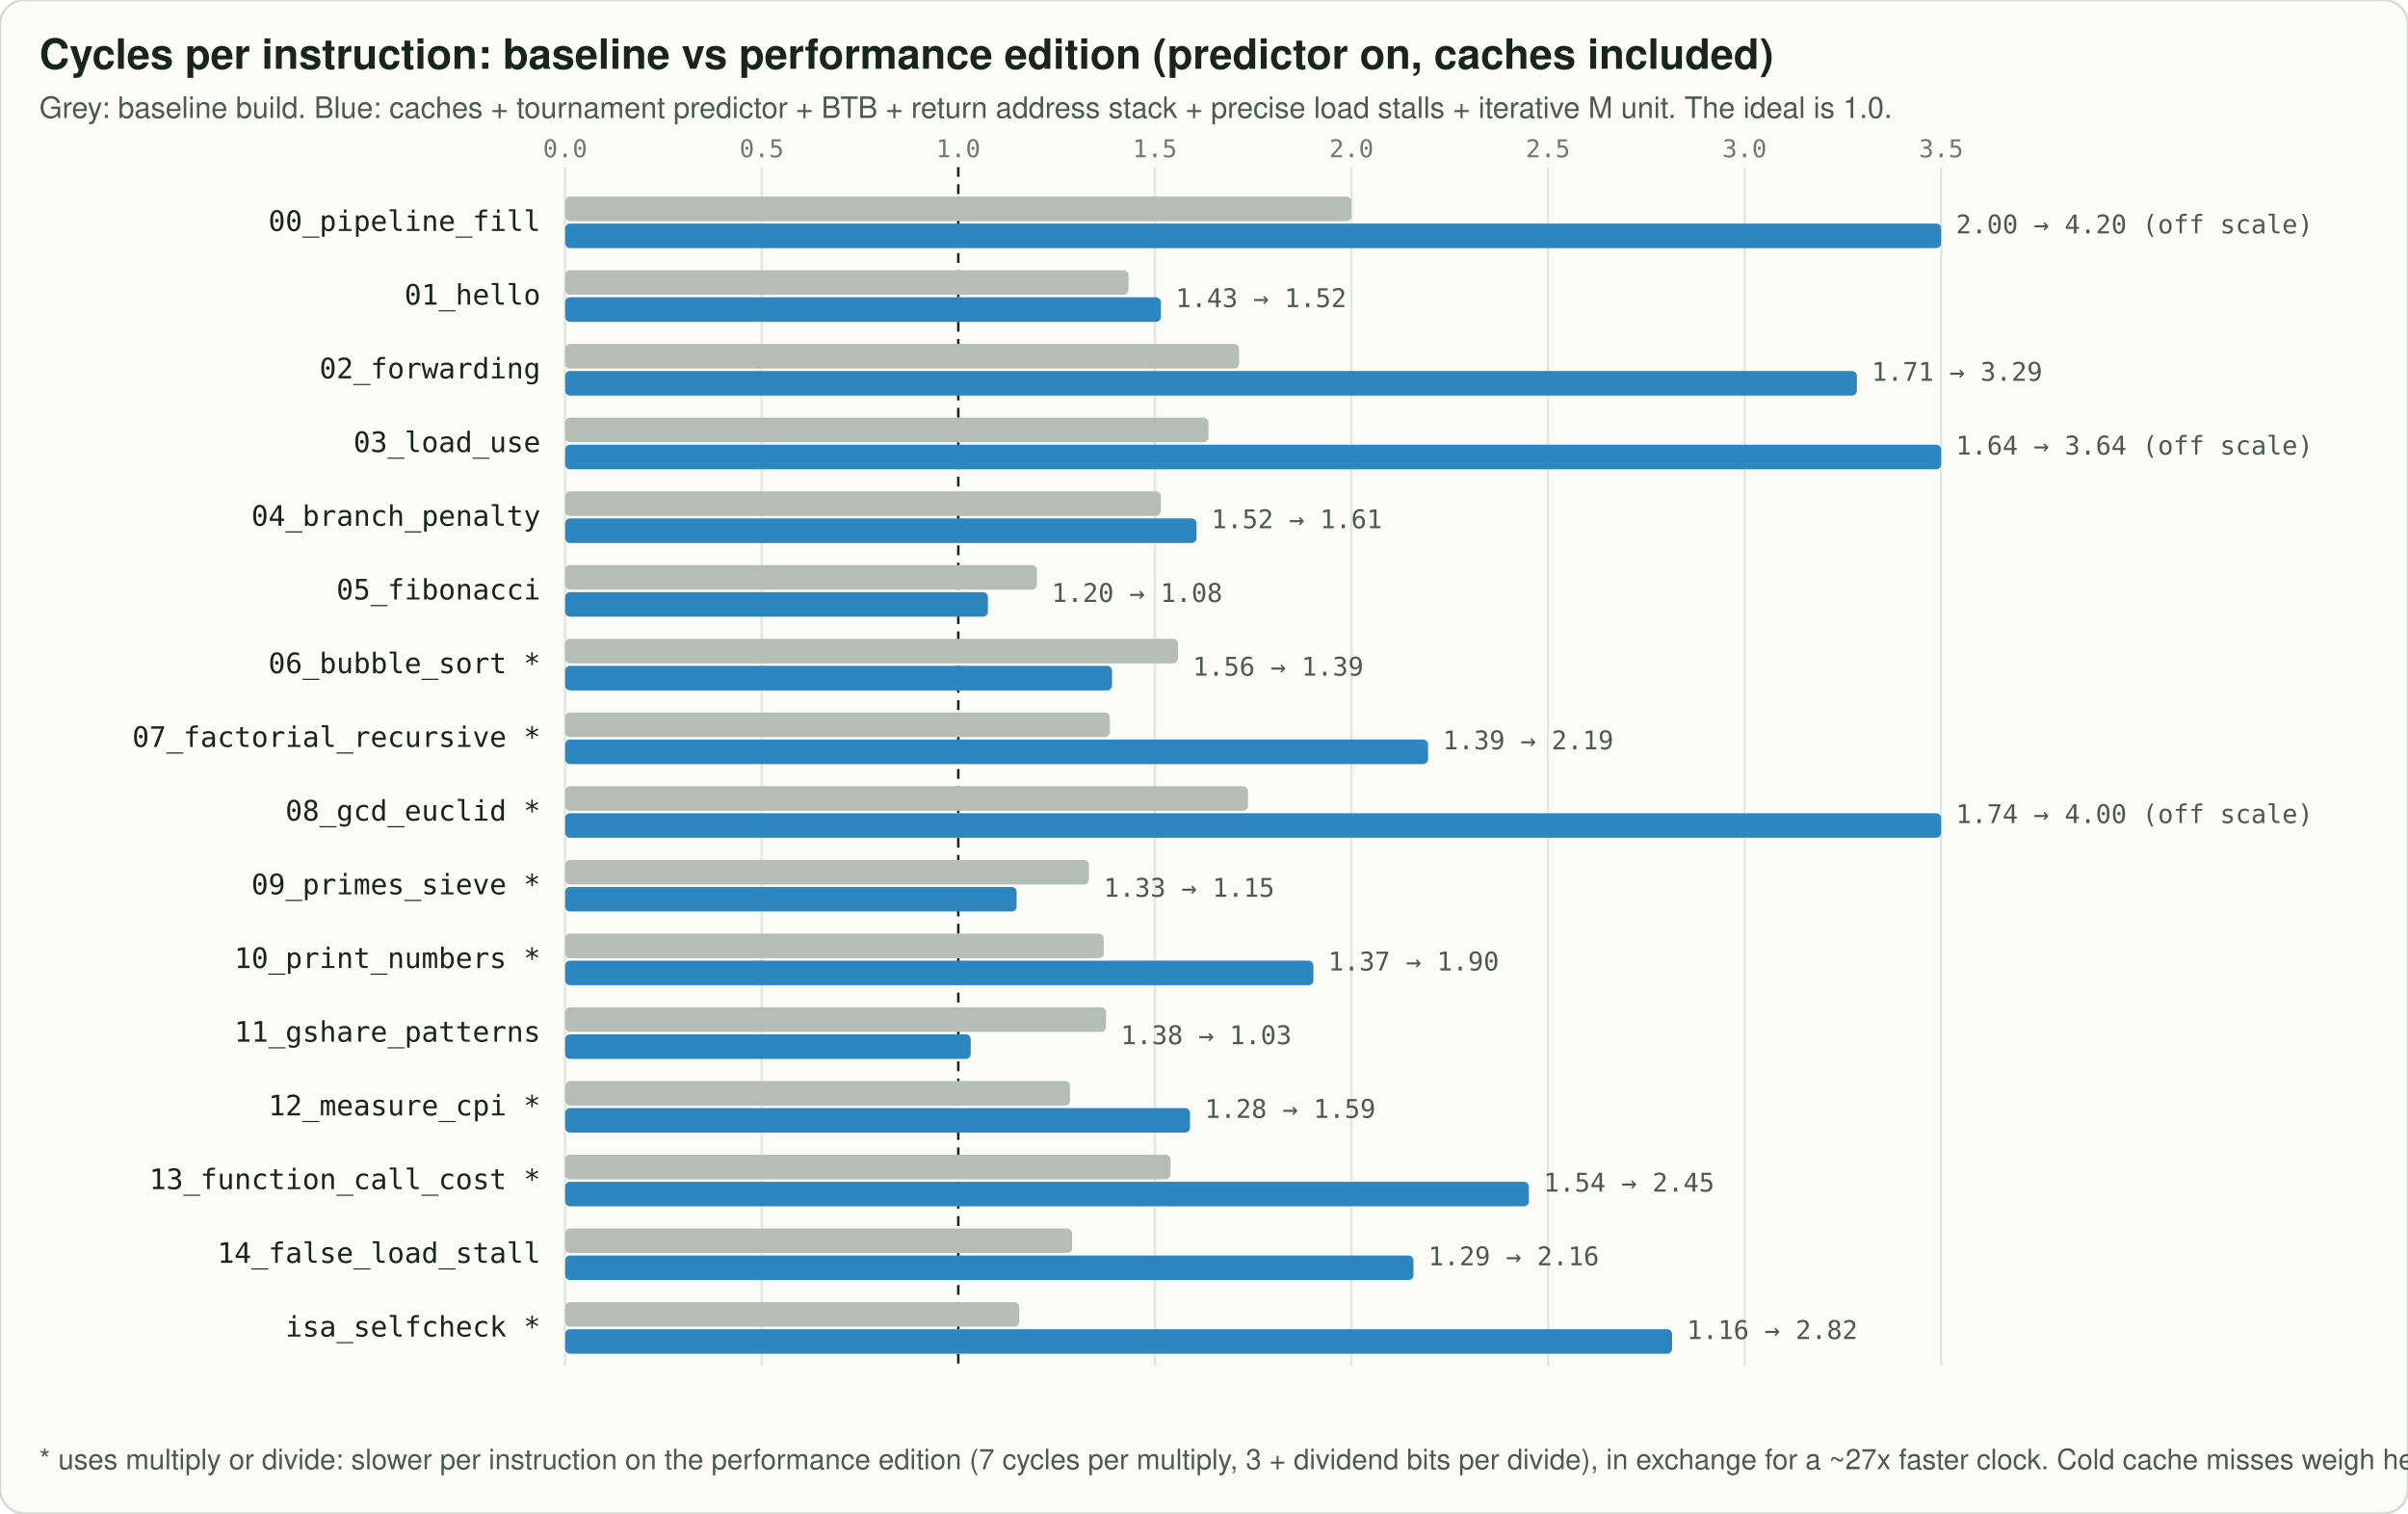
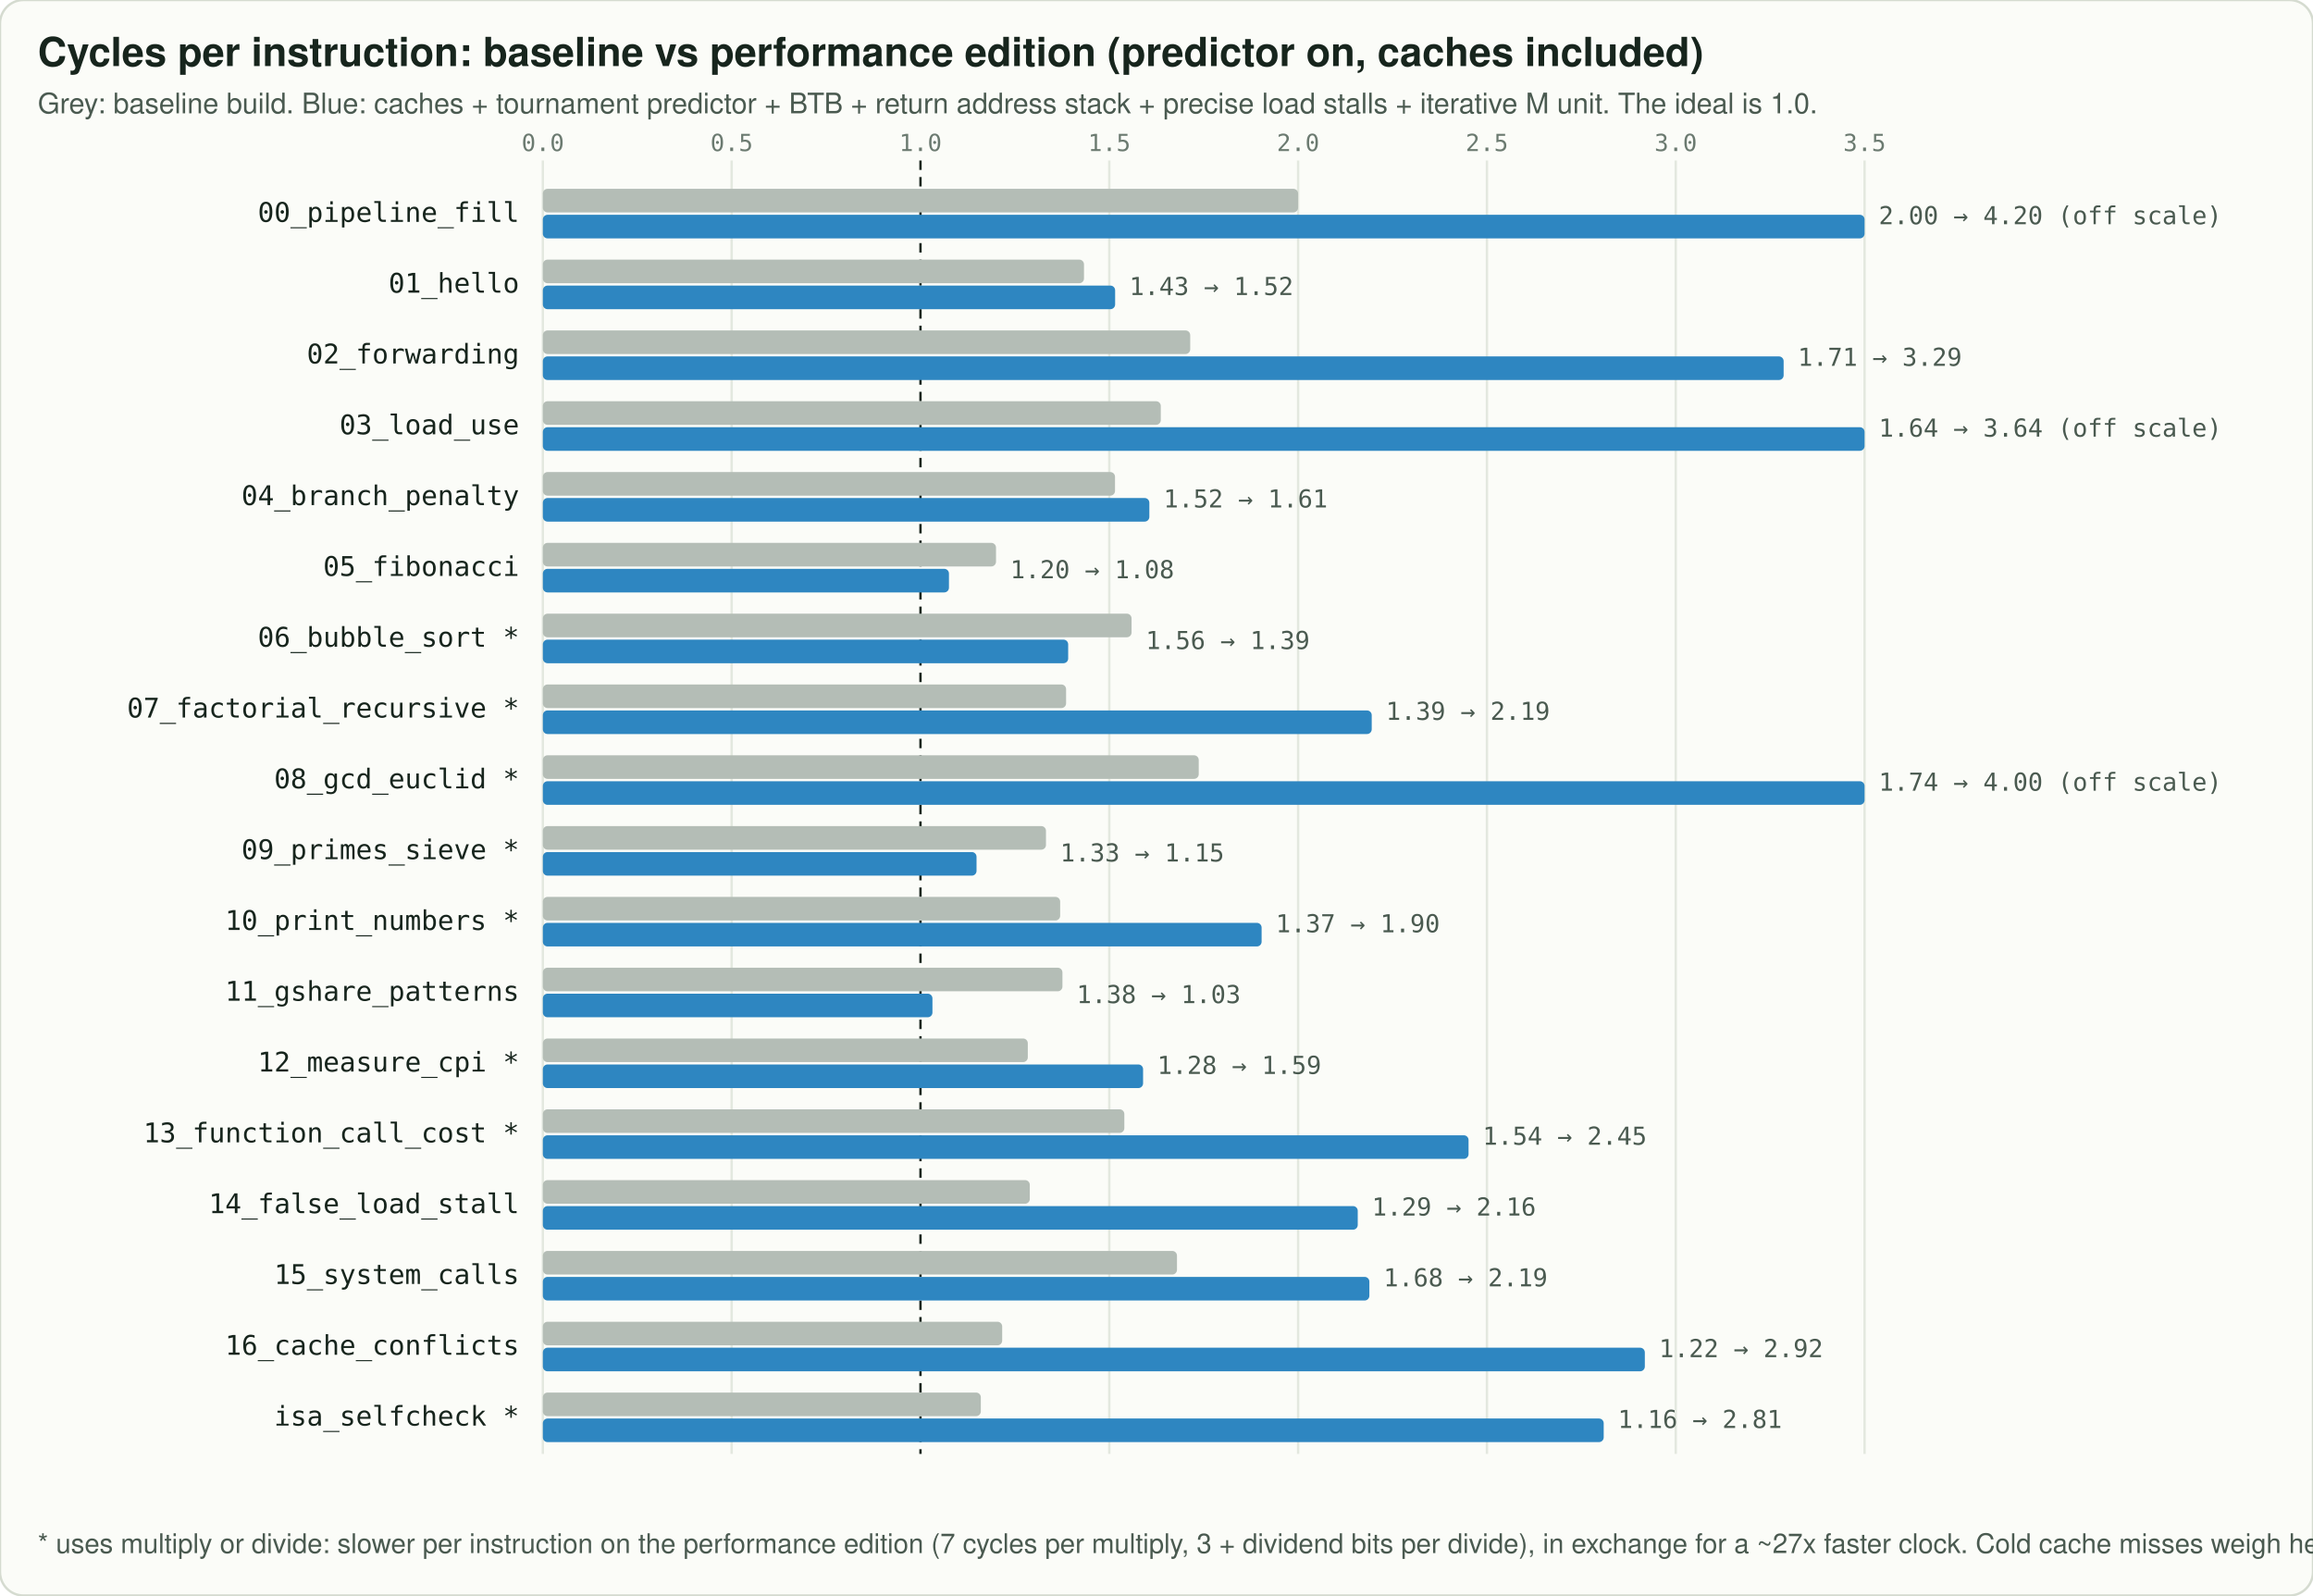
- <svg xmlns="http://www.w3.org/2000/svg" viewBox="0 0 980 616" width="980" height="616">
+ <svg xmlns="http://www.w3.org/2000/svg" viewBox="0 0 980 676" width="980" height="676">
  <rect width="100%" height="100%" rx="10" fill="#FBFCF8" stroke="#D5DBD0" />
  <text x="16" y="28" font-family="'IBM Plex Sans','Segoe UI',Helvetica,Arial,sans-serif" font-size="17" font-weight="600" fill="#17251D">Cycles per instruction: baseline vs performance edition (predictor on, caches included)</text>
  <text x="16" y="48" font-family="'IBM Plex Sans','Segoe UI',Helvetica,Arial,sans-serif" font-size="12" fill="#4A5A50">Grey: baseline build. Blue: caches + tournament predictor + BTB + return address stack + precise load stalls + iterative M unit. The ideal is 1.0.</text>
-   <line x1="230" x2="230" y1="68" y2="556" stroke="#E3E8DF" />
+   <line x1="230" x2="230" y1="68" y2="616" stroke="#E3E8DF" />
  <text x="230" y="64" font-family="'IBM Plex Mono',Consolas,monospace" font-size="10" fill="#6B7A70" text-anchor="middle">0.0</text>
-   <line x1="310" x2="310" y1="68" y2="556" stroke="#E3E8DF" />
+   <line x1="310" x2="310" y1="68" y2="616" stroke="#E3E8DF" />
  <text x="310" y="64" font-family="'IBM Plex Mono',Consolas,monospace" font-size="10" fill="#6B7A70" text-anchor="middle">0.5</text>
-   <line x1="390" x2="390" y1="68" y2="556" stroke="#17251D" stroke-dasharray="4 3" />
+   <line x1="390" x2="390" y1="68" y2="616" stroke="#17251D" stroke-dasharray="4 3" />
  <text x="390" y="64" font-family="'IBM Plex Mono',Consolas,monospace" font-size="10" fill="#6B7A70" text-anchor="middle">1.0</text>
-   <line x1="470" x2="470" y1="68" y2="556" stroke="#E3E8DF" />
+   <line x1="470" x2="470" y1="68" y2="616" stroke="#E3E8DF" />
  <text x="470" y="64" font-family="'IBM Plex Mono',Consolas,monospace" font-size="10" fill="#6B7A70" text-anchor="middle">1.5</text>
-   <line x1="550" x2="550" y1="68" y2="556" stroke="#E3E8DF" />
+   <line x1="550" x2="550" y1="68" y2="616" stroke="#E3E8DF" />
  <text x="550" y="64" font-family="'IBM Plex Mono',Consolas,monospace" font-size="10" fill="#6B7A70" text-anchor="middle">2.0</text>
-   <line x1="630" x2="630" y1="68" y2="556" stroke="#E3E8DF" />
+   <line x1="630" x2="630" y1="68" y2="616" stroke="#E3E8DF" />
  <text x="630" y="64" font-family="'IBM Plex Mono',Consolas,monospace" font-size="10" fill="#6B7A70" text-anchor="middle">2.5</text>
-   <line x1="710" x2="710" y1="68" y2="556" stroke="#E3E8DF" />
+   <line x1="710" x2="710" y1="68" y2="616" stroke="#E3E8DF" />
  <text x="710" y="64" font-family="'IBM Plex Mono',Consolas,monospace" font-size="10" fill="#6B7A70" text-anchor="middle">3.0</text>
-   <line x1="790" x2="790" y1="68" y2="556" stroke="#E3E8DF" />
+   <line x1="790" x2="790" y1="68" y2="616" stroke="#E3E8DF" />
  <text x="790" y="64" font-family="'IBM Plex Mono',Consolas,monospace" font-size="10" fill="#6B7A70" text-anchor="middle">3.5</text>
  <text x="220" y="94" font-family="'IBM Plex Mono',Consolas,monospace" font-size="11.5" fill="#17251D" text-anchor="end">00_pipeline_fill</text>
  <rect x="230" y="80" width="320" height="10" rx="2" fill="#B4BDB6" />
  <rect x="230" y="91" width="560" height="10" rx="2" fill="#2E86C1" />
  <text x="796" y="95" font-family="'IBM Plex Mono',Consolas,monospace" font-size="10.5" fill="#4A5A50">2.00 → 4.20 (off scale)</text>
  <text x="220" y="124" font-family="'IBM Plex Mono',Consolas,monospace" font-size="11.5" fill="#17251D" text-anchor="end">01_hello</text>
  <rect x="230" y="110" width="229.278" height="10" rx="2" fill="#B4BDB6" />
  <rect x="230" y="121" width="242.474" height="10" rx="2" fill="#2E86C1" />
  <text x="478.474" y="125" font-family="'IBM Plex Mono',Consolas,monospace" font-size="10.5" fill="#4A5A50">1.43 → 1.52</text>
  <text x="220" y="154" font-family="'IBM Plex Mono',Consolas,monospace" font-size="11.5" fill="#17251D" text-anchor="end">02_forwarding</text>
  <rect x="230" y="140" width="274.286" height="10" rx="2" fill="#B4BDB6" />
  <rect x="230" y="151" width="525.714" height="10" rx="2" fill="#2E86C1" />
  <text x="761.714" y="155" font-family="'IBM Plex Mono',Consolas,monospace" font-size="10.5" fill="#4A5A50">1.71 → 3.29</text>
  <text x="220" y="184" font-family="'IBM Plex Mono',Consolas,monospace" font-size="11.5" fill="#17251D" text-anchor="end">03_load_use</text>
  <rect x="230" y="170" width="261.818" height="10" rx="2" fill="#B4BDB6" />
  <rect x="230" y="181" width="560" height="10" rx="2" fill="#2E86C1" />
  <text x="796" y="185" font-family="'IBM Plex Mono',Consolas,monospace" font-size="10.5" fill="#4A5A50">1.64 → 3.64 (off scale)</text>
  <text x="220" y="214" font-family="'IBM Plex Mono',Consolas,monospace" font-size="11.5" fill="#17251D" text-anchor="end">04_branch_penalty</text>
  <rect x="230" y="200" width="242.424" height="10" rx="2" fill="#B4BDB6" />
  <rect x="230" y="211" width="256.97" height="10" rx="2" fill="#2E86C1" />
  <text x="492.97" y="215" font-family="'IBM Plex Mono',Consolas,monospace" font-size="10.5" fill="#4A5A50">1.52 → 1.61</text>
  <text x="220" y="244" font-family="'IBM Plex Mono',Consolas,monospace" font-size="11.5" fill="#17251D" text-anchor="end">05_fibonacci</text>
  <rect x="230" y="230" width="192" height="10" rx="2" fill="#B4BDB6" />
  <rect x="230" y="241" width="172.066" height="10" rx="2" fill="#2E86C1" />
  <text x="428" y="245" font-family="'IBM Plex Mono',Consolas,monospace" font-size="10.5" fill="#4A5A50">1.20 → 1.08</text>
  <text x="220" y="274" font-family="'IBM Plex Mono',Consolas,monospace" font-size="11.5" fill="#17251D" text-anchor="end">06_bubble_sort *</text>
  <rect x="230" y="260" width="249.431" height="10" rx="2" fill="#B4BDB6" />
  <rect x="230" y="271" width="222.58" height="10" rx="2" fill="#2E86C1" />
  <text x="485.431" y="275" font-family="'IBM Plex Mono',Consolas,monospace" font-size="10.5" fill="#4A5A50">1.56 → 1.39</text>
  <text x="220" y="304" font-family="'IBM Plex Mono',Consolas,monospace" font-size="11.5" fill="#17251D" text-anchor="end">07_factorial_recursive *</text>
  <rect x="230" y="290" width="221.695" height="10" rx="2" fill="#B4BDB6" />
  <rect x="230" y="301" width="351.186" height="10" rx="2" fill="#2E86C1" />
  <text x="587.186" y="305" font-family="'IBM Plex Mono',Consolas,monospace" font-size="10.5" fill="#4A5A50">1.39 → 2.19</text>
  <text x="220" y="334" font-family="'IBM Plex Mono',Consolas,monospace" font-size="11.5" fill="#17251D" text-anchor="end">08_gcd_euclid *</text>
  <rect x="230" y="320" width="277.895" height="10" rx="2" fill="#B4BDB6" />
  <rect x="230" y="331" width="560" height="10" rx="2" fill="#2E86C1" />
  <text x="796" y="335" font-family="'IBM Plex Mono',Consolas,monospace" font-size="10.5" fill="#4A5A50">1.74 → 4.00 (off scale)</text>
  <text x="220" y="364" font-family="'IBM Plex Mono',Consolas,monospace" font-size="11.5" fill="#17251D" text-anchor="end">09_primes_sieve *</text>
  <rect x="230" y="350" width="213.172" height="10" rx="2" fill="#B4BDB6" />
  <rect x="230" y="361" width="183.75" height="10" rx="2" fill="#2E86C1" />
  <text x="449.172" y="365" font-family="'IBM Plex Mono',Consolas,monospace" font-size="10.5" fill="#4A5A50">1.33 → 1.15</text>
  <text x="220" y="394" font-family="'IBM Plex Mono',Consolas,monospace" font-size="11.5" fill="#17251D" text-anchor="end">10_print_numbers *</text>
  <rect x="230" y="380" width="219.182" height="10" rx="2" fill="#B4BDB6" />
  <rect x="230" y="391" width="304.535" height="10" rx="2" fill="#2E86C1" />
  <text x="540.535" y="395" font-family="'IBM Plex Mono',Consolas,monospace" font-size="10.5" fill="#4A5A50">1.37 → 1.90</text>
  <text x="220" y="424" font-family="'IBM Plex Mono',Consolas,monospace" font-size="11.5" fill="#17251D" text-anchor="end">11_gshare_patterns</text>
  <rect x="230" y="410" width="220.145" height="10" rx="2" fill="#B4BDB6" />
  <rect x="230" y="421" width="165.072" height="10" rx="2" fill="#2E86C1" />
  <text x="456.145" y="425" font-family="'IBM Plex Mono',Consolas,monospace" font-size="10.5" fill="#4A5A50">1.38 → 1.03</text>
  <text x="220" y="454" font-family="'IBM Plex Mono',Consolas,monospace" font-size="11.5" fill="#17251D" text-anchor="end">12_measure_cpi *</text>
  <rect x="230" y="440" width="205.474" height="10" rx="2" fill="#B4BDB6" />
  <rect x="230" y="451" width="254.316" height="10" rx="2" fill="#2E86C1" />
  <text x="490.316" y="455" font-family="'IBM Plex Mono',Consolas,monospace" font-size="10.5" fill="#4A5A50">1.28 → 1.59</text>
  <text x="220" y="484" font-family="'IBM Plex Mono',Consolas,monospace" font-size="11.5" fill="#17251D" text-anchor="end">13_function_call_cost *</text>
  <rect x="230" y="470" width="246.372" height="10" rx="2" fill="#B4BDB6" />
  <rect x="230" y="481" width="392.212" height="10" rx="2" fill="#2E86C1" />
  <text x="628.212" y="485" font-family="'IBM Plex Mono',Consolas,monospace" font-size="10.5" fill="#4A5A50">1.54 → 2.45</text>
  <text x="220" y="514" font-family="'IBM Plex Mono',Consolas,monospace" font-size="11.5" fill="#17251D" text-anchor="end">14_false_load_stall</text>
  <rect x="230" y="500" width="206.316" height="10" rx="2" fill="#B4BDB6" />
  <rect x="230" y="511" width="345.263" height="10" rx="2" fill="#2E86C1" />
  <text x="581.263" y="515" font-family="'IBM Plex Mono',Consolas,monospace" font-size="10.5" fill="#4A5A50">1.29 → 2.16</text>
-   <text x="220" y="544" font-family="'IBM Plex Mono',Consolas,monospace" font-size="11.5" fill="#17251D" text-anchor="end">isa_selfcheck *</text>
-   <rect x="230" y="530" width="184.807" height="10" rx="2" fill="#B4BDB6" />
-   <rect x="230" y="541" width="450.511" height="10" rx="2" fill="#2E86C1" />
-   <text x="686.511" y="545" font-family="'IBM Plex Mono',Consolas,monospace" font-size="10.5" fill="#4A5A50">1.16 → 2.82</text>
-   <text x="16" y="598" font-family="'IBM Plex Sans','Segoe UI',Helvetica,Arial,sans-serif" font-size="11.5" fill="#4A5A50">* uses multiply or divide: slower per instruction on the performance edition (7 cycles per multiply, 3 + dividend bits per divide), in exchange for a ~27x faster clock. Cold cache misses weigh heavily on the shortest programs.</text>
+   <text x="220" y="544" font-family="'IBM Plex Mono',Consolas,monospace" font-size="11.5" fill="#17251D" text-anchor="end">15_system_calls</text>
+   <rect x="230" y="530" width="268.679" height="10" rx="2" fill="#B4BDB6" />
+   <rect x="230" y="541" width="350.189" height="10" rx="2" fill="#2E86C1" />
+   <text x="586.189" y="545" font-family="'IBM Plex Mono',Consolas,monospace" font-size="10.5" fill="#4A5A50">1.68 → 2.19</text>
+   <text x="220" y="574" font-family="'IBM Plex Mono',Consolas,monospace" font-size="11.5" fill="#17251D" text-anchor="end">16_cache_conflicts</text>
+   <rect x="230" y="560" width="194.62" height="10" rx="2" fill="#B4BDB6" />
+   <rect x="230" y="571" width="466.901" height="10" rx="2" fill="#2E86C1" />
+   <text x="702.901" y="575" font-family="'IBM Plex Mono',Consolas,monospace" font-size="10.5" fill="#4A5A50">1.22 → 2.92</text>
+   <text x="220" y="604" font-family="'IBM Plex Mono',Consolas,monospace" font-size="11.5" fill="#17251D" text-anchor="end">isa_selfcheck *</text>
+   <rect x="230" y="590" width="185.569" height="10" rx="2" fill="#B4BDB6" />
+   <rect x="230" y="601" width="449.474" height="10" rx="2" fill="#2E86C1" />
+   <text x="685.474" y="605" font-family="'IBM Plex Mono',Consolas,monospace" font-size="10.5" fill="#4A5A50">1.16 → 2.81</text>
+   <text x="16" y="658" font-family="'IBM Plex Sans','Segoe UI',Helvetica,Arial,sans-serif" font-size="11.5" fill="#4A5A50">* uses multiply or divide: slower per instruction on the performance edition (7 cycles per multiply, 3 + dividend bits per divide), in exchange for a ~27x faster clock. Cold cache misses weigh heavily on the shortest programs.</text>
</svg>
